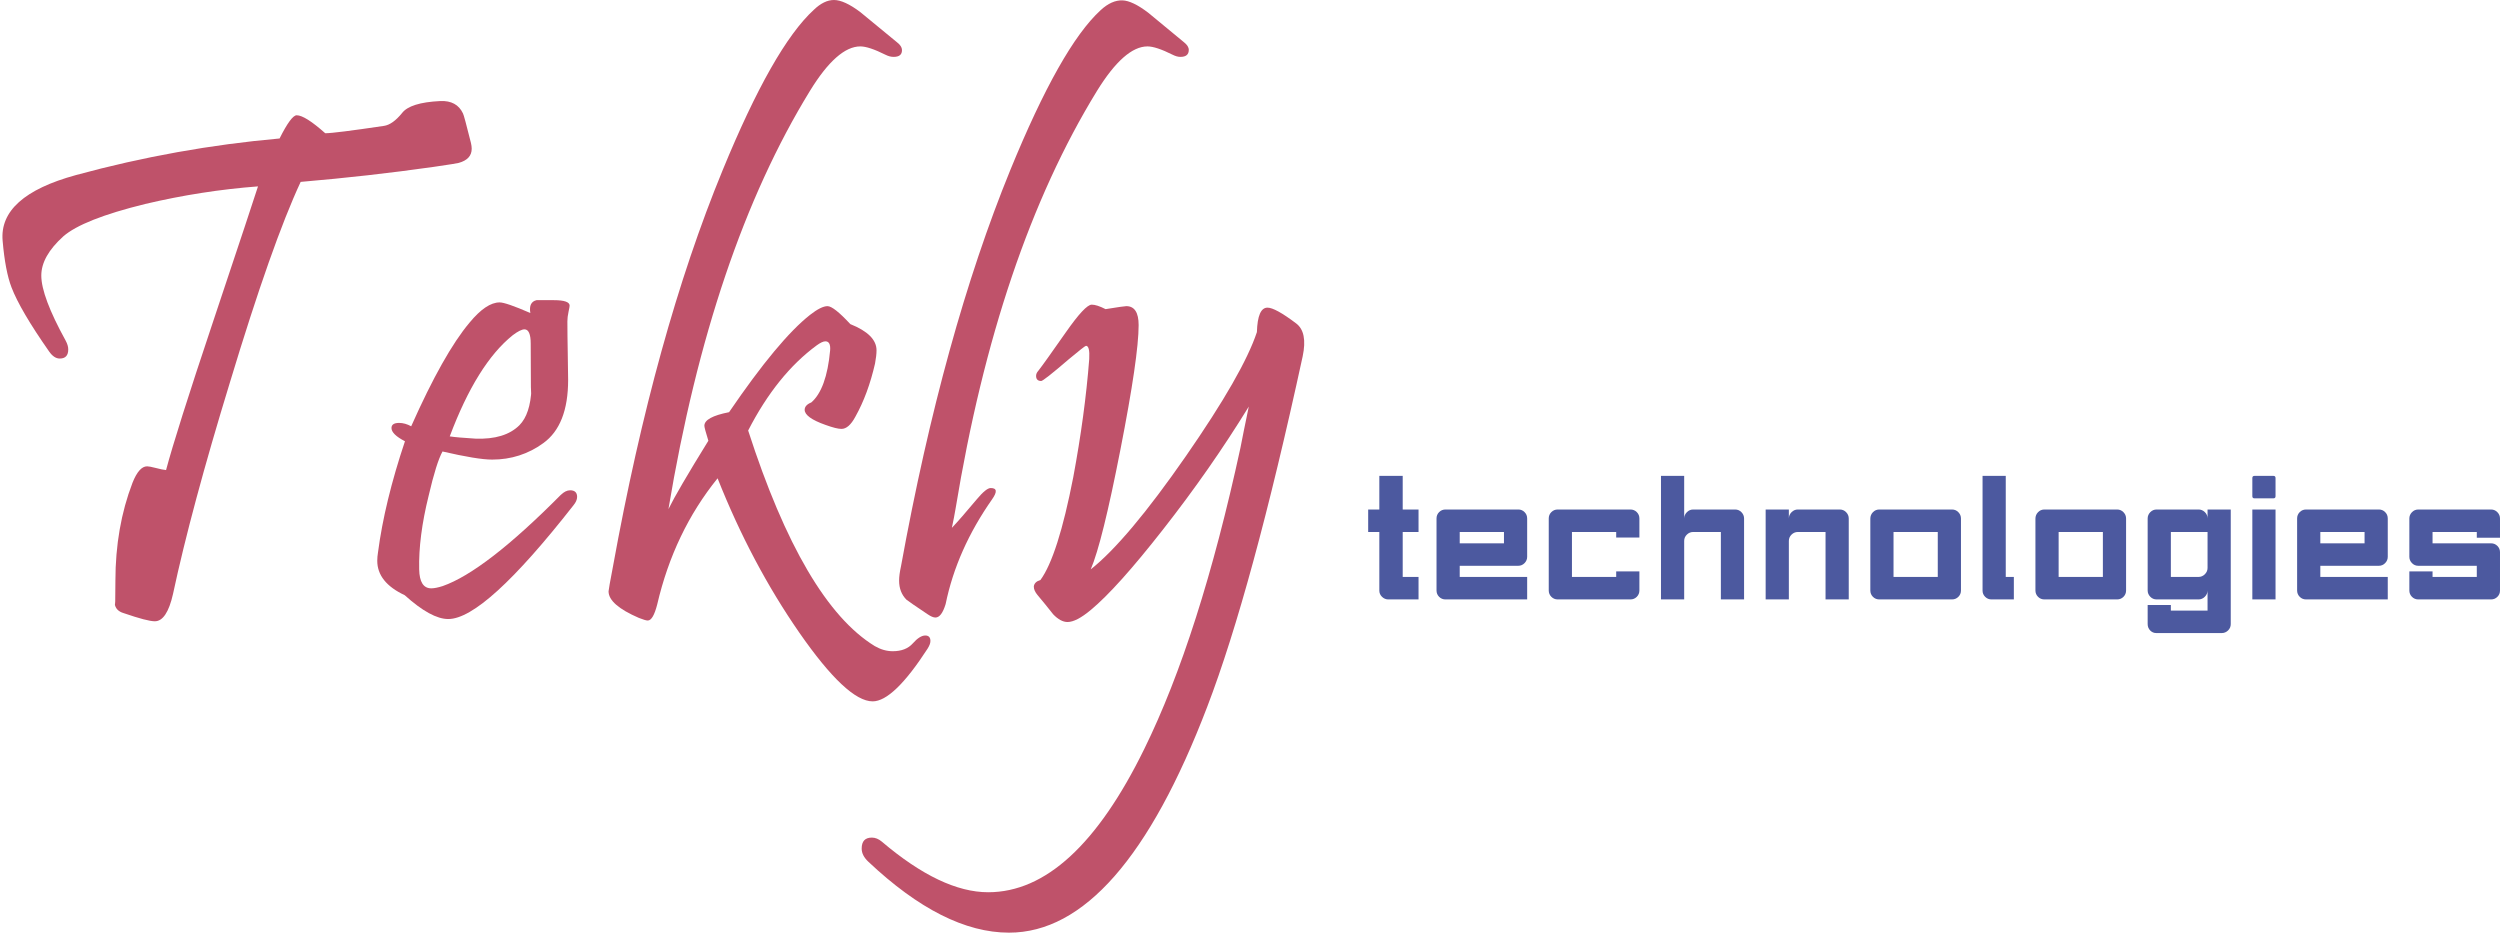
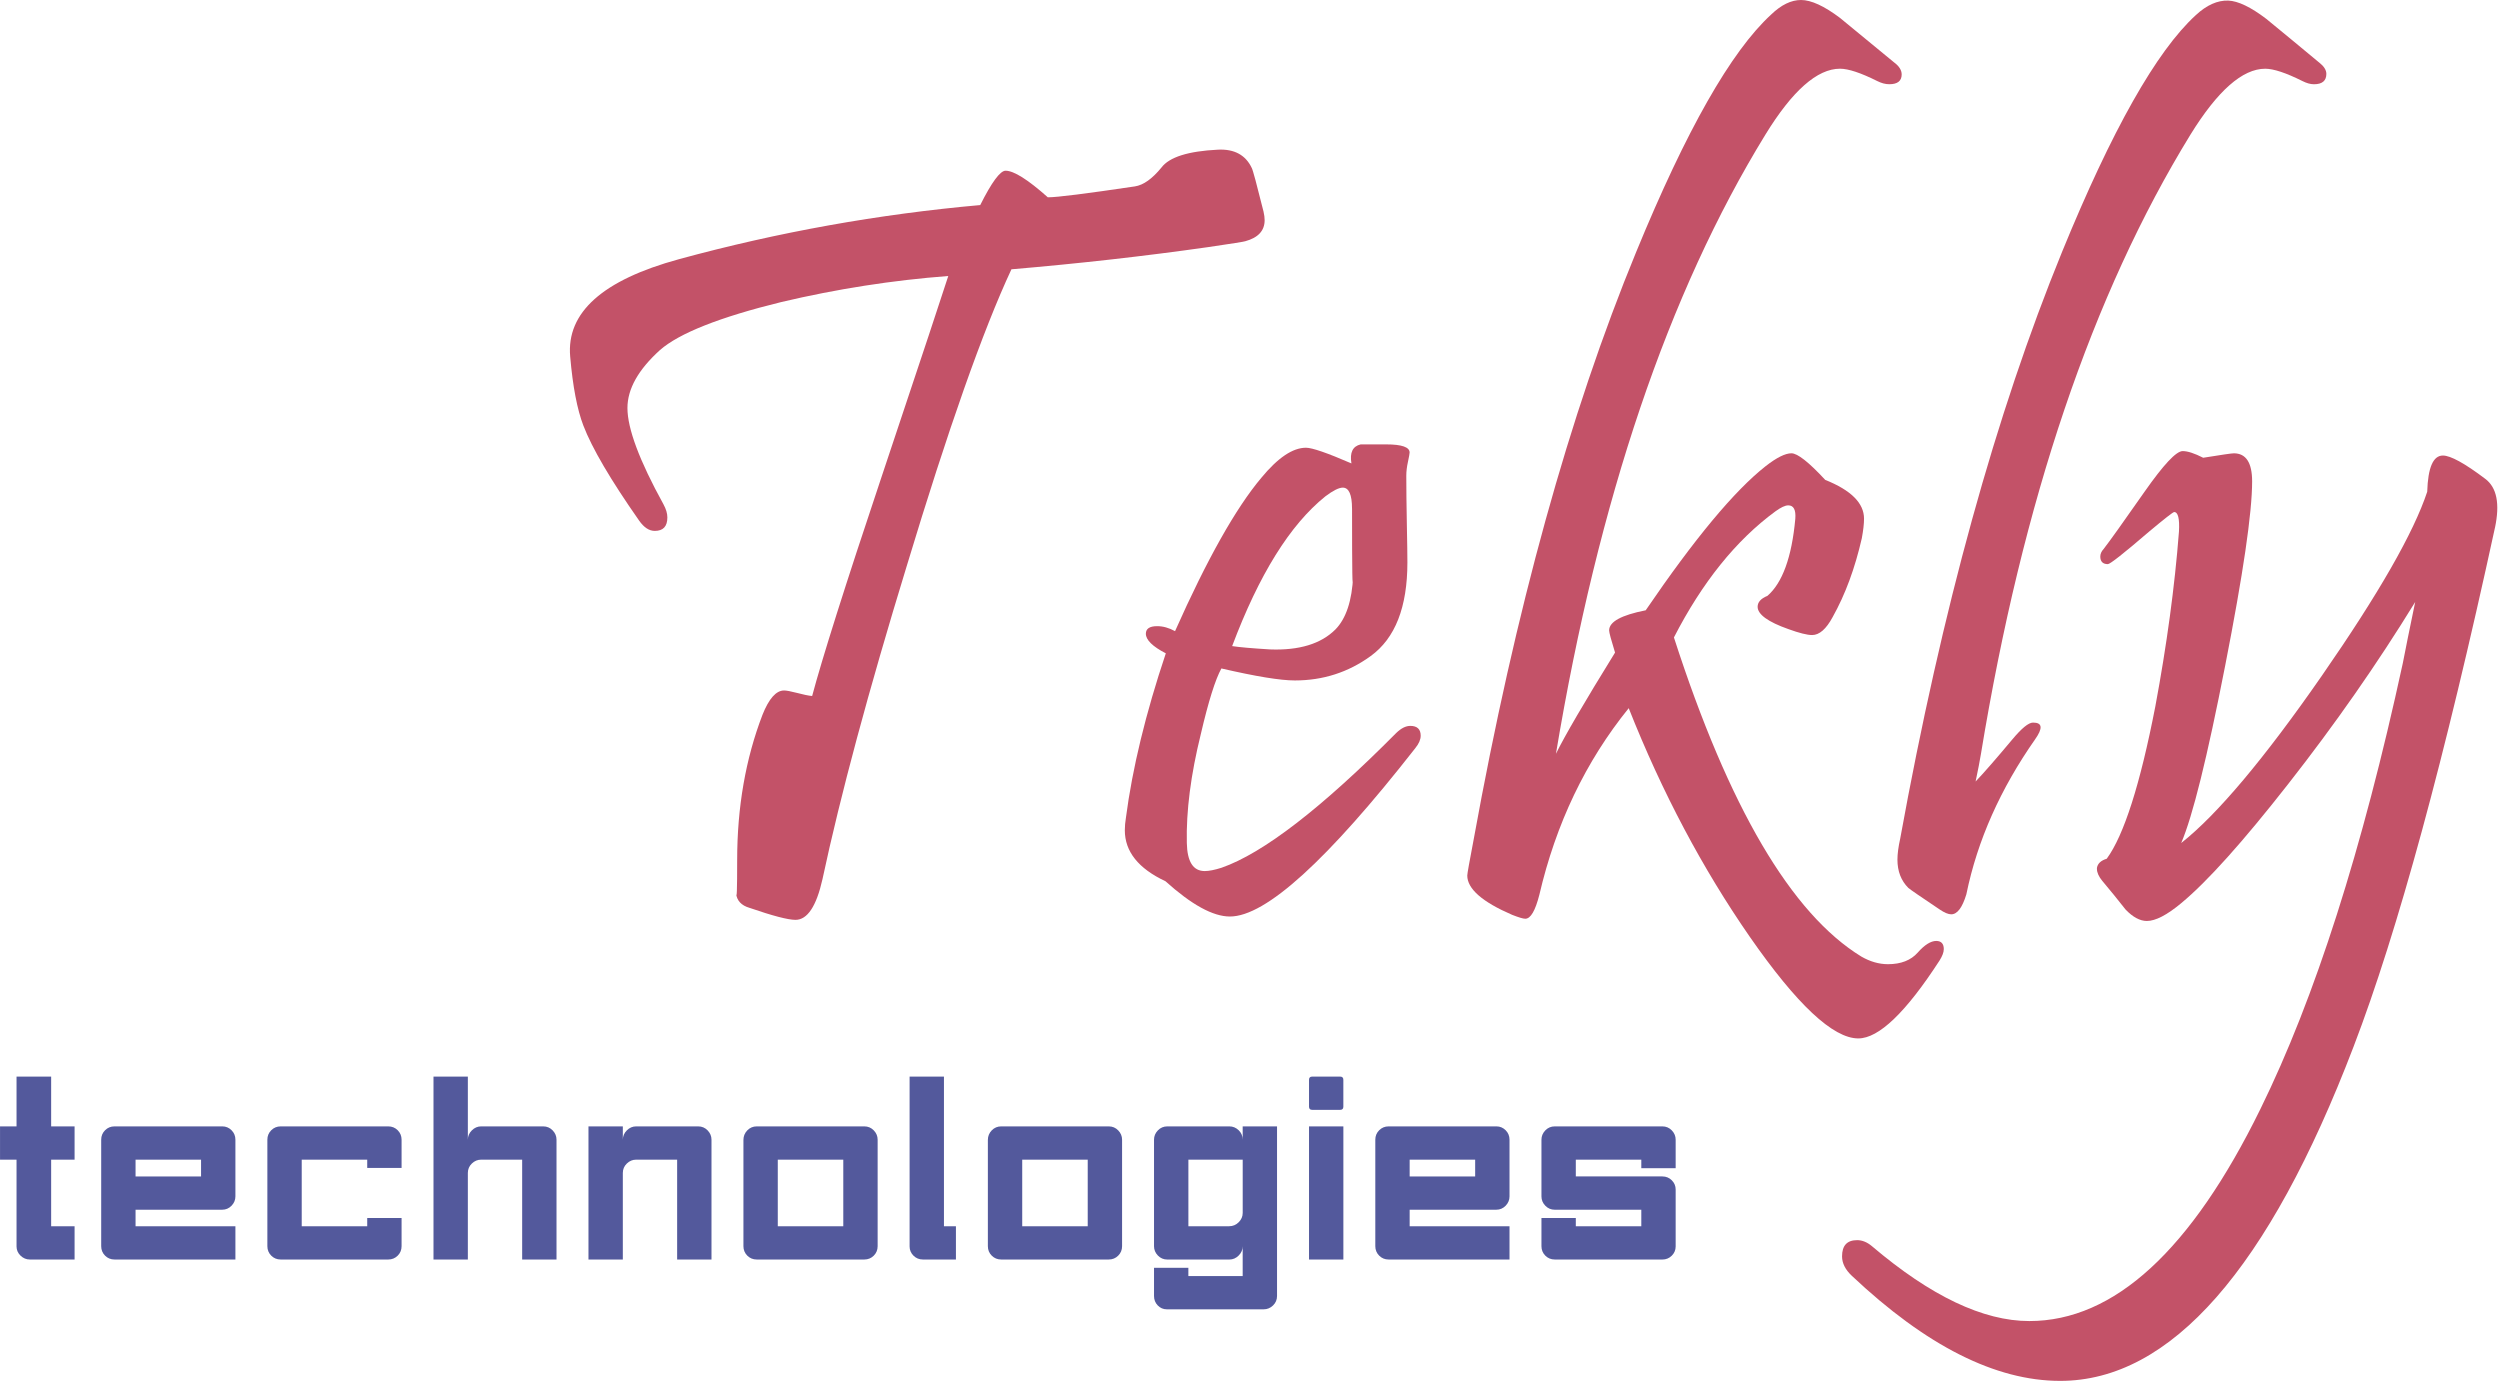
- <svg xmlns="http://www.w3.org/2000/svg" xml:space="preserve" width="164.621mm" height="61.414mm" version="1.1" style="shape-rendering:geometricPrecision; text-rendering:geometricPrecision; image-rendering:optimizeQuality; fill-rule:evenodd; clip-rule:evenodd" viewBox="0 0 15951.13 5950.81">
+ <svg xmlns="http://www.w3.org/2000/svg" xml:space="preserve" width="45.67mm" height="25.226mm" version="1.1" style="shape-rendering:geometricPrecision; text-rendering:geometricPrecision; image-rendering:optimizeQuality; fill-rule:evenodd; clip-rule:evenodd" viewBox="0 0 1137.38 628.25">
  <defs>
    <style type="text/css">
   
-     .fil1 {fill:#4C599F;fill-rule:nonzero}
-     .fil0 {fill:#BF526A;fill-rule:nonzero}
+     .fil1 {fill:#53599C;fill-rule:nonzero}
+     .fil0 {fill:#C35268;fill-rule:nonzero}
   
  </style>
  </defs>
  <g id="Слой_x0020_1">
-     <g id="_2236654563616">
-       <path class="fil0" d="M3004.86 912.2c3.18,13.54 4.78,26.27 4.78,36.62 0,45.38 -27.87,75.62 -83.58,90.74 -3.19,1.59 -56.52,10.35 -160.79,25.47 -274.61,39 -557.19,70.84 -846.93,95.52 -122.58,262.68 -273.02,689.32 -451.32,1279.16 -164.77,538.08 -285.77,987.82 -362.97,1349.2 -26.27,117 -65.27,175.11 -116.22,175.11 -32.63,0 -98.7,-17.51 -198.2,-51.73 -35.82,-10.35 -54.92,-31.84 -58.11,-62.89 3.19,31.05 4.78,-15.92 4.78,-142.49 0,-229.25 36.62,-437.8 109.05,-626.44 27.87,-70.05 58.9,-105.06 93.14,-105.06 9.55,0 27.86,3.18 54.92,10.35 27.06,7.16 49.35,11.94 66.06,13.53 42.19,-158.4 140.9,-472.02 297.7,-940.06 176.71,-528.54 273.02,-819.07 288.94,-870.02 -240.39,18.3 -479.98,55.72 -719.57,112.23 -265.86,65.27 -440.19,134.52 -522.97,206.96 -93.13,84.37 -140.09,167.16 -140.09,249.93 0,88.36 51.73,226.86 155.22,414.72 11.14,20.7 16.71,39 16.71,56.51 0,39.01 -18.31,58.11 -54.13,58.11 -24.68,0 -46.97,-15.13 -67.66,-44.57 -122.58,-175.12 -202.98,-312.03 -240.39,-409.94 -26.27,-68.45 -45.37,-167.16 -56.51,-296.9 -16.71,-189.45 139.3,-329.54 468.83,-419.49 429.04,-117 861.26,-194.22 1298.26,-233.22 49.35,-98.71 85.97,-148.06 109.05,-148.06 35.82,0 96.31,38.21 182.28,114.63 40.6,0 165.57,-15.92 374.91,-46.97 37.41,-5.57 75.62,-33.43 114.63,-81.19 34.22,-45.38 115.41,-70.84 244.36,-77.22 70.05,-3.18 118.6,23.09 144.87,78.81 4.78,7.96 21.49,70.84 50.95,188.65z" />
-       <path id="1" class="fil0" d="M3659.16 3223.76c-378.88,483.96 -644.75,725.95 -799.17,725.95 -73.22,0 -165.57,-50.95 -277.8,-152.04 -117.01,-54.92 -175.11,-128.15 -175.11,-219.69 0,-17.51 1.59,-35.02 4.77,-54.13 27.87,-213.33 85.17,-449.73 171.94,-708.43 -57.31,-29.46 -85.97,-58.11 -85.97,-84.38 0,-21.49 15.92,-32.63 48.55,-32.63 25.46,0 50.94,7.16 77.21,21.49 137.71,-309.64 261.88,-530.13 371.72,-660.67 71.65,-86.77 135.33,-129.75 192.63,-129.75 26.27,0 91.55,22.29 195.82,67.66 -7.96,-46.97 5.57,-74.03 39.8,-81.98 1.6,0 38.22,0 109.85,0 67.66,0 101.09,11.94 101.09,35.02 0,4.78 -2.39,17.51 -7.16,39.8 -4.78,21.49 -7.17,42.18 -7.17,60.49 0,55.72 0.79,124.97 2.39,207.76 1.59,81.98 2.38,137.7 2.38,165.57 0,192.63 -52.54,327.15 -158.41,403.56 -96.31,70.05 -205.36,105.07 -326.35,105.07 -63.68,0 -168.75,-17.52 -316.81,-51.74 -26.27,47.76 -55.72,141.68 -88.35,281.78 -43.78,176.71 -63.68,333.52 -60.49,470.42 1.59,80.39 27.06,120.99 77.21,120.99 18.3,0 42.19,-4.78 72.43,-14.33 179.9,-62.88 431.43,-257.1 753.01,-581.07 20.7,-19.9 40.6,-30.25 60.49,-30.25 29.46,0 44.58,14.33 44.58,42.19 0,16.71 -7.96,35.03 -23.09,53.33zm-273.02 -1031.61c0,-60.49 -13.53,-90.74 -39.8,-90.74 -16.71,0 -42.19,12.74 -74.82,37.41 -152.82,122.58 -286.55,338.3 -401.97,645.55 31.05,4.78 85.17,9.55 163.17,14.33 125.77,4.78 219.69,-23.88 281.78,-85.97 46.17,-46.97 71.64,-124.18 76.41,-230.85 -3.18,78.81 -4.78,-17.51 -4.78,-289.74z" />
-       <path id="2" class="fil0" d="M5918.18 4139.14c-144.87,223.68 -261.88,335.91 -350.23,335.91 -109.06,0 -265.07,-146.47 -468.05,-438.59 -202.98,-292.93 -377.29,-620.87 -521.37,-984.64 -185.47,229.25 -313.62,497.49 -385.26,804.74 -17.51,68.46 -37.41,102.68 -60.49,102.68 -9.55,0 -27.87,-5.57 -56.52,-16.71 -128.95,-55.72 -193.42,-112.23 -193.42,-169.54 0,-7.96 9.55,-60.5 27.86,-156.82 179.1,-987.82 412.32,-1831.57 700.47,-2531.24 214.92,-522.97 408.34,-863.66 581.07,-1022.05 43.79,-42.19 86.77,-62.89 128.96,-62.89 42.98,0 99.49,25.47 167.95,77.21 77.21,63.68 155.22,128.15 233.22,191.84 21.49,15.92 32.64,33.43 32.64,51.74 0,27.86 -17.52,42.19 -53.33,42.19 -17.52,0 -34.23,-4.78 -51.74,-13.54 -71.64,-35.82 -124.97,-53.33 -160.79,-53.33 -97.9,0 -205.36,94.73 -321.58,284.17 -418.69,682.17 -719.58,1571.29 -902.66,2668.16 37.41,-76.42 121.79,-221.29 254.72,-436.21 -16.71,-54.13 -25.47,-86.76 -25.47,-95.52 0,-37.41 52.54,-66.06 157.6,-86.76 210.15,-308.04 382.08,-515 516.6,-620.87 47.76,-37.41 85.17,-55.72 111.44,-55.72 26.27,0 74.82,38.21 145.66,114.62 111.44,44.57 167.16,100.3 167.16,167.16 0,22.3 -3.18,50.15 -9.55,84.38 -29.45,128.95 -70.84,241.98 -125.76,339.89 -27.86,51.73 -57.31,77.21 -88.36,77.21 -21.49,0 -55.72,-8.76 -101.89,-25.47 -88.35,-31.05 -132.92,-63.68 -132.92,-96.31 0,-19.89 14.32,-35.81 42.18,-46.96 64.47,-55.72 105.07,-166.37 120.2,-331.93 3.18,-39.01 -7.16,-58.11 -30.25,-58.11 -13.53,0 -31.84,8.75 -54.92,25.46 -170.34,124.98 -316.01,306.46 -437.8,543.67 236.41,732.31 506.25,1190.8 807.93,1375.47 37.41,21.49 75.62,32.63 114.63,32.63 55.72,0 98.7,-16.71 128.15,-50.14 29.46,-33.44 56.52,-50.15 79.6,-50.15 21.49,0 32.63,11.94 32.63,35.03 0,14.32 -6.37,30.24 -18.3,49.35z" />
-       <path id="3" class="fil0" d="M7554.72 269.84c19.9,15.92 30.25,31.84 30.25,48.55 0,29.46 -17.51,44.58 -53.33,44.58 -15.92,0 -31.84,-4.78 -49.35,-13.54 -71.65,-35.82 -124.98,-53.33 -160.79,-53.33 -97.91,0 -205.37,94.73 -322.37,284.17 -422.67,688.53 -723.56,1577.65 -902.66,2668.16 -4.78,30.24 -12.73,69.25 -23.08,119.4 35.81,-37.41 88.35,-97.9 158.4,-181.49 40.6,-48.55 70.05,-72.44 89.15,-72.44 40.59,0 42.98,23.88 8.76,72.44 -148.85,212.53 -248.35,434.61 -296.11,667.84 -17.51,57.3 -39,85.97 -65.27,85.97 -12.73,0 -29.45,-7.17 -49.35,-20.7 -79.6,-53.33 -124.98,-84.38 -135.32,-93.13 -31.05,-31.05 -46.97,-71.65 -46.97,-121.79 0,-24.68 3.98,-54.92 11.94,-90.74 179.9,-989.42 413.12,-1832.36 697.28,-2528.06 214.92,-525.35 406.75,-865.24 576.3,-1020.46 46.97,-43.78 93.92,-64.47 140.09,-62.89 42.19,1.6 97.11,27.87 163.98,78.81 75.62,62.09 152.03,124.97 228.44,188.65z" />
-       <path id="4" class="fil0" d="M8311.71 2273.35c-216.5,996.58 -419.48,1741.62 -608.93,2235.93 -366.95,960.76 -788.82,1441.53 -1264.82,1441.53 -278.6,0 -577.89,-151.24 -897.87,-452.91 -27.87,-26.27 -42.19,-54.13 -42.19,-83.58 0,-46.97 21.49,-70.05 65.27,-70.05 21.49,0 42.98,8.76 62.89,25.47 253.92,215.71 479.98,323.17 678.97,323.17 365.37,0 697.29,-304.86 995.78,-913.79 234.82,-477.6 439.39,-1117.57 613.71,-1921.52 11.14,-57.31 28.65,-145.67 53.33,-263.48 -163.17,265.86 -345.46,526.95 -547.64,784.85 -195.02,249.15 -347.85,419.48 -460.08,512.62 -62.09,51.73 -111.44,77.21 -148.85,77.21 -29.46,0 -60.49,-16.71 -91.54,-49.35 -32.63,-41.39 -66.06,-82.79 -100.3,-123.38 -15.13,-18.31 -23.08,-35.82 -23.08,-51.74 0,-0.79 0,-2.38 0,-3.98 3.18,-19.1 16.71,-31.83 42.19,-39.8 74.03,-101.09 144.07,-319.99 209.34,-655.89 49.35,-265.07 83.57,-515.81 101.89,-753.8 3.18,-56.52 -3.98,-84.38 -20.7,-84.38 -4.78,0 -41.39,28.65 -109.05,85.17 -108.26,93.13 -167.17,139.3 -176.71,139.3 -21.49,0 -32.63,-11.14 -32.63,-32.63 0,-11.14 4.77,-22.29 14.32,-32.63 26.27,-33.43 84.38,-115.42 175.92,-245.96 81.98,-117.01 136.91,-175.92 164.77,-175.92 21.49,0 50.94,9.55 88.35,28.65 78.81,-12.73 122.58,-19.1 132.14,-19.1 52.54,0 78.81,40.59 78.81,120.98 0,135.33 -39.01,400.38 -116.22,794.4 -77.21,394.8 -140.09,649.52 -189.44,764.14 155.22,-122.57 358.2,-363.77 607.34,-722.76 242.77,-350.23 394.02,-613.7 452.92,-791.21 3.18,-104.28 25.46,-156.01 67.65,-156.01 32.63,0 93.93,33.43 182.28,100.29 50.15,37.41 63.68,107.46 42.19,210.15z" />
-       <path class="fil1" d="M8949.91 3036.28l0 214.59 100.99 0 0 143.45 -100.99 0 0 286.89 100.99 0 0 143.45 -192.79 0c-15.3,0 -28.69,-5.54 -40.16,-16.64 -11.47,-11.09 -17.21,-24.29 -17.21,-39.59l0 -374.11 -71.15 0 0 -143.45 71.15 0 0 -214.59 149.18 0z" />
-       <path id="1" class="fil1" d="M9165.65 3308.25c0,-16.07 5.55,-29.64 16.64,-40.74 11.09,-11.09 24.68,-16.65 40.74,-16.65l464.75 0c15.3,0 28.5,5.55 39.59,16.65 11.09,11.09 16.64,24.67 16.64,40.74l0 244.43c0,15.3 -5.54,28.69 -16.64,40.16 -11.09,11.47 -24.67,17.21 -40.74,17.21l-372.95 0 0 71.15 430.33 0 0 143.45 -520.98 0c-16.07,0 -29.65,-5.54 -40.74,-16.64 -11.08,-11.09 -16.64,-24.68 -16.64,-40.74l0 -459.02zm148.04 86.06l0 72.3 282.3 0 0 -72.3 -282.3 0z" />
-       <path id="2" class="fil1" d="M9881.72 3308.25c0,-16.07 5.55,-29.64 16.64,-40.74 11.09,-11.09 24.68,-16.65 40.74,-16.65l463.61 0c16.07,0 29.64,5.55 40.74,16.65 11.09,11.09 16.64,24.67 16.64,40.74l0 121.64 -148.03 0 0 -35.58 -282.3 0 0 286.89 282.3 0 0 -35.57 148.03 0 0 121.63c0,16.07 -5.54,29.65 -16.64,40.74 -11.09,11.09 -24.67,16.64 -40.74,16.64l-463.61 0c-16.07,0 -29.65,-5.54 -40.74,-16.64 -11.08,-11.09 -16.64,-24.68 -16.64,-40.74l0 -459.02z" />
-       <path id="3" class="fil1" d="M10745.84 3824.65l-148.04 0 0 -788.37 148.04 0 0 271.97c0,-15.3 5.74,-28.69 17.21,-40.16 11.48,-11.47 24.86,-17.22 40.16,-17.22l267.39 0c16.07,0 29.64,5.75 40.74,17.22 11.09,11.47 16.64,24.86 16.64,40.16l0 516.4 -148.03 0 0 -430.34 -176.73 0c-15.3,0 -28.68,5.55 -40.16,16.65 -11.47,11.08 -17.21,24.67 -17.21,40.74l0 372.95z" />
-       <path id="4" class="fil1" d="M11413.71 3824.65l-148.04 0 0 -573.78 148.04 0 0 57.38c0,-15.3 5.74,-28.69 17.21,-40.16 11.48,-11.47 24.86,-17.22 40.16,-17.22l267.39 0c16.07,0 29.64,5.75 40.74,17.22 11.09,11.47 16.64,24.86 16.64,40.16l0 516.4 -148.03 0 0 -430.34 -176.73 0c-15.3,0 -28.68,5.55 -40.16,16.65 -11.47,11.08 -17.21,24.67 -17.21,40.74l0 372.95z" />
-       <path id="5" class="fil1" d="M12363.89 3394.31l-282.3 0 0 286.89 282.3 0 0 -286.89zm148.03 372.95c0,16.07 -5.54,29.65 -16.64,40.74 -11.09,11.09 -24.67,16.64 -40.74,16.64l-463.61 0c-16.07,0 -29.65,-5.54 -40.74,-16.64 -11.08,-11.09 -16.64,-24.68 -16.64,-40.74l0 -457.87c0,-16.07 5.55,-29.83 16.64,-41.31 11.09,-11.47 24.68,-17.22 40.74,-17.22l463.61 0c16.07,0 29.64,5.75 40.74,17.22 11.09,11.47 16.64,24.86 16.64,40.16l0 459.02z" />
-       <path id="6" class="fil1" d="M12797.66 3036.28l0 644.92 51.64 0 0 143.45 -142.29 0c-16.07,0 -29.65,-5.54 -40.74,-16.64 -11.08,-11.09 -16.64,-24.29 -16.64,-39.59l0 -732.14 148.04 0z" />
-       <path id="7" class="fil1" d="M13417.34 3394.31l-282.3 0 0 286.89 282.3 0 0 -286.89zm148.03 372.95c0,16.07 -5.54,29.65 -16.64,40.74 -11.09,11.09 -24.67,16.64 -40.74,16.64l-463.61 0c-16.07,0 -29.65,-5.54 -40.74,-16.64 -11.08,-11.09 -16.64,-24.68 -16.64,-40.74l0 -457.87c0,-16.07 5.55,-29.83 16.64,-41.31 11.09,-11.47 24.68,-17.22 40.74,-17.22l463.61 0c16.07,0 29.64,5.75 40.74,17.22 11.09,11.47 16.64,24.86 16.64,40.16l0 459.02z" />
-       <path id="8" class="fil1" d="M14026.69 3681.2c16.07,0 29.83,-5.74 41.31,-17.21 11.48,-11.48 17.22,-24.86 17.22,-40.16l0 -229.52 -234.1 0 0 286.89 175.58 0zm-268.53 358.04c-15.3,0 -28.3,-5.55 -39.02,-16.65 -10.71,-11.08 -16.07,-24.67 -16.07,-40.74l0 -121.64 148.04 0 0 35.58 234.1 0 0 -128.53c0,15.31 -5.74,28.69 -17.22,40.17 -11.47,11.47 -24.86,17.21 -40.16,17.21l-267.38 0c-16.07,0 -29.65,-5.74 -40.74,-17.21 -11.08,-11.48 -16.64,-24.86 -16.64,-40.17l0 -459.02c0,-15.3 5.55,-28.69 16.64,-40.16 11.09,-11.47 24.68,-17.22 40.74,-17.22l267.38 0c15.3,0 28.69,5.55 40.16,16.65 11.48,11.09 17.22,24.67 17.22,40.74l0 -57.38 148.03 0 0 730.99c0,16.07 -5.74,29.65 -17.21,40.74 -11.47,11.09 -24.86,16.65 -40.16,16.65l-417.71 0z" />
-       <path id="9" class="fil1" d="M14370.95 3050.05c0,-9.18 4.59,-13.77 13.77,-13.77l120.5 0c9.18,0 13.77,4.59 13.77,13.77l0 115.91c0,9.18 -4.59,13.77 -13.77,13.77l-120.5 0c-9.18,0 -13.77,-4.59 -13.77,-13.77l0 -115.91zm148.04 774.6l-148.04 0 0 -573.78 148.04 0 0 573.78z" />
-       <path id="10" class="fil1" d="M14656.69 3308.25c0,-16.07 5.55,-29.64 16.64,-40.74 11.09,-11.09 24.68,-16.65 40.74,-16.65l464.75 0c15.3,0 28.5,5.55 39.59,16.65 11.09,11.09 16.64,24.67 16.64,40.74l0 244.43c0,15.3 -5.54,28.69 -16.64,40.16 -11.09,11.47 -24.67,17.21 -40.74,17.21l-372.95 0 0 71.15 430.33 0 0 143.45 -520.98 0c-16.07,0 -29.65,-5.54 -40.74,-16.64 -11.08,-11.09 -16.64,-24.68 -16.64,-40.74l0 -459.02zm148.04 86.06l0 72.3 282.3 0 0 -72.3 -282.3 0z" />
-       <path id="11" class="fil1" d="M15430.15 3824.65c-16.07,0 -29.65,-5.54 -40.74,-16.64 -11.08,-11.09 -16.64,-24.68 -16.64,-40.74l0 -121.63 148.04 0 0 35.57 282.3 0 0 -71.15 -372.95 0c-16.07,0 -29.65,-5.74 -40.74,-17.21 -11.08,-11.47 -16.64,-24.86 -16.64,-40.16l0 -244.43c0,-15.3 5.55,-28.69 16.64,-40.16 11.09,-11.47 24.68,-17.22 40.74,-17.22l90.66 0 372.95 0c16.07,0 29.64,5.75 40.74,17.22 11.09,11.47 16.64,24.86 16.64,40.16l0 122.79 -148.03 0 0 -36.72 -282.3 0 0 72.3 372.95 0c16.07,0 29.64,5.54 40.74,16.64 11.09,11.09 16.64,24.29 16.64,39.59l0 245.57c0,15.3 -5.54,28.5 -16.64,39.59 -11.09,11.09 -24.67,16.64 -40.74,16.64l-463.61 0z" />
+     <g id="_1773765149968">
+       <path class="fil0" d="M574.85 96.3c0.34,1.43 0.5,2.77 0.5,3.87 0,4.79 -2.94,7.98 -8.82,9.58 -0.34,0.17 -5.97,1.09 -16.97,2.69 -28.99,4.12 -58.82,7.48 -89.41,10.08 -12.94,27.73 -28.82,72.77 -47.65,135.05 -17.39,56.81 -30.17,104.29 -38.32,142.44 -2.77,12.35 -6.89,18.49 -12.27,18.49 -3.44,0 -10.42,-1.85 -20.92,-5.46 -3.78,-1.09 -5.8,-3.36 -6.13,-6.64 0.34,3.28 0.51,-1.68 0.51,-15.04 0,-24.2 3.87,-46.22 11.51,-66.13 2.94,-7.4 6.22,-11.09 9.83,-11.09 1.01,0 2.94,0.34 5.8,1.09 2.86,0.76 5.21,1.26 6.97,1.43 4.46,-16.72 14.88,-49.83 31.43,-99.24 18.66,-55.8 28.82,-86.47 30.51,-91.85 -25.38,1.93 -50.67,5.88 -75.97,11.85 -28.07,6.89 -46.47,14.2 -55.21,21.85 -9.83,8.91 -14.79,17.65 -14.79,26.39 0,9.33 5.46,23.95 16.39,43.78 1.18,2.18 1.77,4.12 1.77,5.97 0,4.12 -1.93,6.13 -5.72,6.13 -2.61,0 -4.96,-1.6 -7.14,-4.71 -12.94,-18.49 -21.43,-32.94 -25.38,-43.28 -2.77,-7.23 -4.79,-17.65 -5.97,-31.34 -1.77,-20 14.71,-34.79 49.5,-44.29 45.29,-12.35 90.92,-20.5 137.06,-24.62 5.21,-10.42 9.08,-15.63 11.51,-15.63 3.78,0 10.17,4.03 19.24,12.1 4.29,0 17.48,-1.68 39.58,-4.96 3.95,-0.59 7.98,-3.53 12.1,-8.57 3.61,-4.79 12.19,-7.48 25.8,-8.15 7.39,-0.34 12.52,2.44 15.29,8.32 0.51,0.84 2.27,7.48 5.38,19.92z" />
+       <path id="1" class="fil0" d="M643.93 340.34c-40,51.09 -68.07,76.64 -84.37,76.64 -7.73,0 -17.48,-5.38 -29.33,-16.05 -12.35,-5.8 -18.49,-13.53 -18.49,-23.19 0,-1.85 0.17,-3.7 0.5,-5.71 2.94,-22.52 8.99,-47.48 18.15,-74.79 -6.05,-3.11 -9.08,-6.13 -9.08,-8.91 0,-2.27 1.68,-3.45 5.13,-3.45 2.69,0 5.38,0.76 8.15,2.27 14.54,-32.69 27.65,-55.97 39.24,-69.75 7.56,-9.16 14.29,-13.7 20.34,-13.7 2.77,0 9.66,2.35 20.67,7.14 -0.84,-4.96 0.59,-7.82 4.2,-8.66 0.17,0 4.03,0 11.6,0 7.14,0 10.67,1.26 10.67,3.7 0,0.5 -0.25,1.85 -0.75,4.2 -0.51,2.27 -0.76,4.45 -0.76,6.39 0,5.88 0.08,13.19 0.25,21.93 0.17,8.66 0.25,14.54 0.25,17.48 0,20.34 -5.55,34.54 -16.72,42.61 -10.17,7.39 -21.68,11.09 -34.46,11.09 -6.72,0 -17.81,-1.85 -33.45,-5.46 -2.77,5.04 -5.88,14.96 -9.33,29.75 -4.62,18.66 -6.72,35.21 -6.39,49.66 0.17,8.49 2.86,12.77 8.15,12.77 1.93,0 4.45,-0.5 7.65,-1.51 18.99,-6.64 45.55,-27.14 79.5,-61.34 2.18,-2.1 4.29,-3.2 6.39,-3.2 3.11,0 4.71,1.51 4.71,4.46 0,1.76 -0.84,3.7 -2.44,5.63zm-28.82 -108.91c0,-6.39 -1.43,-9.58 -4.2,-9.58 -1.76,0 -4.45,1.34 -7.9,3.95 -16.14,12.94 -30.25,35.72 -42.44,68.15 3.27,0.51 8.99,1.01 17.23,1.51 13.28,0.5 23.19,-2.52 29.75,-9.08 4.87,-4.96 7.56,-13.11 8.07,-24.37 -0.34,8.32 -0.5,-1.85 -0.5,-30.59z" />
+       <path id="2" class="fil0" d="M882.42 436.98c-15.3,23.61 -27.65,35.46 -36.98,35.46 -11.51,0 -27.99,-15.46 -49.41,-46.3 -21.43,-30.92 -39.83,-65.55 -55.04,-103.95 -19.58,24.2 -33.11,52.52 -40.67,84.96 -1.85,7.23 -3.95,10.84 -6.39,10.84 -1.01,0 -2.94,-0.59 -5.97,-1.77 -13.62,-5.88 -20.42,-11.85 -20.42,-17.9 0,-0.84 1.01,-6.39 2.94,-16.55 18.91,-104.29 43.53,-193.37 73.95,-267.23 22.69,-55.21 43.11,-91.18 61.34,-107.9 4.62,-4.46 9.16,-6.64 13.62,-6.64 4.54,0 10.5,2.69 17.73,8.15 8.15,6.72 16.39,13.53 24.62,20.25 2.27,1.68 3.44,3.53 3.44,5.46 0,2.94 -1.85,4.46 -5.63,4.46 -1.85,0 -3.61,-0.51 -5.46,-1.43 -7.56,-3.78 -13.19,-5.63 -16.97,-5.63 -10.34,0 -21.68,10 -33.95,30 -44.2,72.02 -75.97,165.88 -95.29,281.69 3.95,-8.07 12.86,-23.36 26.89,-46.05 -1.77,-5.71 -2.69,-9.16 -2.69,-10.08 0,-3.95 5.55,-6.97 16.64,-9.16 22.18,-32.52 40.34,-54.37 54.54,-65.55 5.04,-3.95 8.99,-5.88 11.76,-5.88 2.77,0 7.9,4.03 15.38,12.1 11.76,4.7 17.65,10.59 17.65,17.65 0,2.35 -0.34,5.29 -1.01,8.91 -3.11,13.61 -7.48,25.54 -13.28,35.88 -2.94,5.46 -6.05,8.15 -9.33,8.15 -2.27,0 -5.88,-0.92 -10.76,-2.69 -9.33,-3.28 -14.03,-6.72 -14.03,-10.17 0,-2.1 1.51,-3.78 4.45,-4.96 6.81,-5.88 11.09,-17.56 12.69,-35.04 0.33,-4.12 -0.76,-6.14 -3.2,-6.14 -1.43,0 -3.36,0.93 -5.8,2.69 -17.98,13.19 -33.36,32.35 -46.22,57.4 24.96,77.31 53.45,125.72 85.3,145.21 3.95,2.27 7.98,3.45 12.1,3.45 5.88,0 10.42,-1.77 13.53,-5.29 3.11,-3.53 5.97,-5.29 8.4,-5.29 2.27,0 3.45,1.26 3.45,3.7 0,1.51 -0.67,3.19 -1.93,5.21z" />
+       <path id="3" class="fil0" d="M1055.19 28.49c2.1,1.68 3.2,3.36 3.2,5.13 0,3.11 -1.85,4.71 -5.63,4.71 -1.68,0 -3.36,-0.51 -5.21,-1.43 -7.56,-3.78 -13.19,-5.63 -16.97,-5.63 -10.34,0 -21.68,10 -34.03,30 -44.62,72.69 -76.39,166.56 -95.3,281.69 -0.5,3.19 -1.34,7.31 -2.44,12.6 3.78,-3.95 9.33,-10.34 16.72,-19.16 4.29,-5.13 7.39,-7.65 9.41,-7.65 4.29,0 4.54,2.52 0.92,7.65 -15.71,22.44 -26.22,45.88 -31.26,70.5 -1.85,6.05 -4.12,9.08 -6.89,9.08 -1.34,0 -3.11,-0.76 -5.21,-2.18 -8.4,-5.63 -13.19,-8.91 -14.29,-9.83 -3.28,-3.28 -4.96,-7.56 -4.96,-12.86 0,-2.61 0.42,-5.8 1.26,-9.58 18.99,-104.45 43.61,-193.45 73.62,-266.89 22.69,-55.46 42.94,-91.34 60.84,-107.73 4.96,-4.62 9.92,-6.81 14.79,-6.64 4.45,0.17 10.25,2.94 17.31,8.32 7.98,6.55 16.05,13.19 24.12,19.92z" />
+       <path id="4" class="fil0" d="M1135.11 240.01c-22.86,105.21 -44.29,183.87 -64.29,236.05 -38.74,101.43 -83.28,152.19 -133.53,152.19 -29.41,0 -61.01,-15.97 -94.79,-47.81 -2.94,-2.77 -4.45,-5.72 -4.45,-8.82 0,-4.96 2.27,-7.4 6.89,-7.4 2.27,0 4.54,0.93 6.64,2.69 26.81,22.77 50.67,34.12 71.68,34.12 38.57,0 73.62,-32.19 105.13,-96.47 24.79,-50.42 46.39,-117.99 64.79,-202.86 1.18,-6.05 3.03,-15.38 5.63,-27.82 -17.23,28.07 -36.47,55.63 -57.82,82.86 -20.59,26.3 -36.72,44.29 -48.57,54.12 -6.55,5.46 -11.76,8.15 -15.71,8.15 -3.11,0 -6.39,-1.77 -9.67,-5.21 -3.44,-4.37 -6.97,-8.74 -10.59,-13.03 -1.6,-1.94 -2.44,-3.78 -2.44,-5.46 0,-0.08 0,-0.25 0,-0.42 0.34,-2.02 1.77,-3.36 4.46,-4.2 7.82,-10.67 15.21,-33.78 22.1,-69.24 5.21,-27.98 8.82,-54.45 10.76,-79.58 0.34,-5.97 -0.42,-8.91 -2.18,-8.91 -0.51,0 -4.37,3.03 -11.51,8.99 -11.43,9.83 -17.65,14.71 -18.66,14.71 -2.27,0 -3.44,-1.18 -3.44,-3.45 0,-1.18 0.5,-2.35 1.51,-3.44 2.77,-3.53 8.91,-12.19 18.57,-25.97 8.66,-12.35 14.45,-18.57 17.4,-18.57 2.27,0 5.38,1.01 9.33,3.03 8.32,-1.34 12.94,-2.02 13.95,-2.02 5.55,0 8.32,4.29 8.32,12.77 0,14.29 -4.12,42.27 -12.27,83.87 -8.15,41.68 -14.79,68.57 -20,80.67 16.39,-12.94 37.82,-38.4 64.12,-76.3 25.63,-36.98 41.6,-64.79 47.81,-83.53 0.34,-11.01 2.69,-16.47 7.14,-16.47 3.45,0 9.92,3.53 19.25,10.59 5.29,3.95 6.72,11.35 4.45,22.19z" />
+       <path class="fil1" d="M23.26 489.81l0 22.65 10.66 0 0 15.14 -10.66 0 0 30.29 10.66 0 0 15.14 -20.35 0c-1.62,0 -3.03,-0.59 -4.24,-1.76 -1.21,-1.17 -1.82,-2.57 -1.82,-4.18l0 -39.49 -7.51 0 0 -15.14 7.51 0 0 -22.65 15.75 0z" />
+       <path id="1" class="fil1" d="M46.03 518.52c0,-1.7 0.59,-3.13 1.76,-4.3 1.17,-1.17 2.61,-1.76 4.3,-1.76l49.06 0c1.61,0 3.01,0.59 4.18,1.76 1.17,1.17 1.76,2.61 1.76,4.3l0 25.8c0,1.61 -0.59,3.03 -1.76,4.24 -1.17,1.21 -2.61,1.82 -4.3,1.82l-39.37 0 0 7.51 45.43 0 0 15.14 -55 0c-1.7,0 -3.13,-0.59 -4.3,-1.76 -1.17,-1.17 -1.76,-2.61 -1.76,-4.3l0 -48.46zm15.63 9.09l0 7.63 29.8 0 0 -7.63 -29.8 0z" />
+       <path id="2" class="fil1" d="M121.63 518.52c0,-1.7 0.59,-3.13 1.76,-4.3 1.17,-1.17 2.61,-1.76 4.3,-1.76l48.94 0c1.7,0 3.13,0.59 4.3,1.76 1.17,1.17 1.76,2.61 1.76,4.3l0 12.84 -15.63 0 0 -3.76 -29.8 0 0 30.29 29.8 0 0 -3.76 15.63 0 0 12.84c0,1.7 -0.59,3.13 -1.76,4.3 -1.17,1.17 -2.61,1.76 -4.3,1.76l-48.94 0c-1.7,0 -3.13,-0.59 -4.3,-1.76 -1.17,-1.17 -1.76,-2.61 -1.76,-4.3l0 -48.46z" />
+       <path id="3" class="fil1" d="M212.84 573.03l-15.63 0 0 -83.22 15.63 0 0 28.71c0,-1.61 0.61,-3.03 1.82,-4.24 1.21,-1.21 2.62,-1.82 4.24,-1.82l28.22 0c1.7,0 3.13,0.61 4.3,1.82 1.17,1.21 1.76,2.62 1.76,4.24l0 54.51 -15.63 0 0 -45.43 -18.65 0c-1.62,0 -3.03,0.59 -4.24,1.76 -1.21,1.17 -1.82,2.6 -1.82,4.3l0 39.37z" />
+       <path id="4" class="fil1" d="M283.35 573.03l-15.63 0 0 -60.57 15.63 0 0 6.06c0,-1.61 0.61,-3.03 1.82,-4.24 1.21,-1.21 2.62,-1.82 4.24,-1.82l28.22 0c1.7,0 3.13,0.61 4.3,1.82 1.17,1.21 1.76,2.62 1.76,4.24l0 54.51 -15.63 0 0 -45.43 -18.65 0c-1.62,0 -3.03,0.59 -4.24,1.76 -1.21,1.17 -1.82,2.6 -1.82,4.3l0 39.37z" />
+       <path id="5" class="fil1" d="M383.65 527.6l-29.8 0 0 30.29 29.8 0 0 -30.29zm15.63 39.37c0,1.7 -0.59,3.13 -1.76,4.3 -1.17,1.17 -2.61,1.76 -4.3,1.76l-48.94 0c-1.7,0 -3.13,-0.59 -4.3,-1.76 -1.17,-1.17 -1.76,-2.61 -1.76,-4.3l0 -48.33c0,-1.7 0.59,-3.15 1.76,-4.36 1.17,-1.21 2.61,-1.82 4.3,-1.82l48.94 0c1.7,0 3.13,0.61 4.3,1.82 1.17,1.21 1.76,2.62 1.76,4.24l0 48.46z" />
+       <path id="6" class="fil1" d="M429.45 489.81l0 68.08 5.45 0 0 15.14 -15.02 0c-1.7,0 -3.13,-0.59 -4.3,-1.76 -1.17,-1.17 -1.76,-2.57 -1.76,-4.18l0 -77.29 15.63 0z" />
+       <path id="7" class="fil1" d="M494.86 527.6l-29.8 0 0 30.29 29.8 0 0 -30.29zm15.63 39.37c0,1.7 -0.59,3.13 -1.76,4.3 -1.17,1.17 -2.61,1.76 -4.3,1.76l-48.94 0c-1.7,0 -3.13,-0.59 -4.3,-1.76 -1.17,-1.17 -1.76,-2.61 -1.76,-4.3l0 -48.33c0,-1.7 0.59,-3.15 1.76,-4.36 1.17,-1.21 2.61,-1.82 4.3,-1.82l48.94 0c1.7,0 3.13,0.61 4.3,1.82 1.17,1.21 1.76,2.62 1.76,4.24l0 48.46z" />
+       <path id="8" class="fil1" d="M559.19 557.89c1.7,0 3.15,-0.61 4.36,-1.82 1.21,-1.21 1.82,-2.62 1.82,-4.24l0 -24.23 -24.71 0 0 30.29 18.54 0zm-28.35 37.8c-1.61,0 -2.99,-0.59 -4.12,-1.76 -1.13,-1.17 -1.7,-2.61 -1.7,-4.3l0 -12.84 15.63 0 0 3.76 24.71 0 0 -13.57c0,1.61 -0.61,3.03 -1.82,4.24 -1.21,1.21 -2.62,1.82 -4.24,1.82l-28.22 0c-1.7,0 -3.13,-0.61 -4.3,-1.82 -1.17,-1.21 -1.76,-2.62 -1.76,-4.24l0 -48.46c0,-1.61 0.59,-3.03 1.76,-4.24 1.17,-1.21 2.61,-1.82 4.3,-1.82l28.22 0c1.62,0 3.03,0.59 4.24,1.76 1.21,1.17 1.82,2.61 1.82,4.3l0 -6.06 15.63 0 0 77.17c0,1.7 -0.61,3.13 -1.82,4.3 -1.21,1.17 -2.62,1.76 -4.24,1.76l-44.1 0z" />
+       <path id="9" class="fil1" d="M595.54 491.26c0,-0.97 0.48,-1.45 1.45,-1.45l12.72 0c0.97,0 1.45,0.49 1.45,1.45l0 12.23c0,0.97 -0.48,1.45 -1.45,1.45l-12.72 0c-0.97,0 -1.45,-0.48 -1.45,-1.45l0 -12.23zm15.63 81.77l-15.63 0 0 -60.57 15.63 0 0 60.57z" />
+       <path id="10" class="fil1" d="M625.7 518.52c0,-1.7 0.59,-3.13 1.76,-4.3 1.17,-1.17 2.61,-1.76 4.3,-1.76l49.06 0c1.61,0 3.01,0.59 4.18,1.76 1.17,1.17 1.76,2.61 1.76,4.3l0 25.8c0,1.61 -0.59,3.03 -1.76,4.24 -1.17,1.21 -2.61,1.82 -4.3,1.82l-39.37 0 0 7.51 45.43 0 0 15.14 -55 0c-1.7,0 -3.13,-0.59 -4.3,-1.76 -1.17,-1.17 -1.76,-2.61 -1.76,-4.3l0 -48.46zm15.63 9.09l0 7.63 29.8 0 0 -7.63 -29.8 0z" />
+       <path id="11" class="fil1" d="M707.35 573.03c-1.7,0 -3.13,-0.59 -4.3,-1.76 -1.17,-1.17 -1.76,-2.61 -1.76,-4.3l0 -12.84 15.63 0 0 3.76 29.8 0 0 -7.51 -39.37 0c-1.7,0 -3.13,-0.61 -4.3,-1.82 -1.17,-1.21 -1.76,-2.62 -1.76,-4.24l0 -25.8c0,-1.61 0.59,-3.03 1.76,-4.24 1.17,-1.21 2.61,-1.82 4.3,-1.82l9.57 0 39.37 0c1.7,0 3.13,0.61 4.3,1.82 1.17,1.21 1.76,2.62 1.76,4.24l0 12.96 -15.63 0 0 -3.88 -29.8 0 0 7.63 39.37 0c1.7,0 3.13,0.59 4.3,1.76 1.17,1.17 1.76,2.57 1.76,4.18l0 25.93c0,1.61 -0.59,3.01 -1.76,4.18 -1.17,1.17 -2.61,1.76 -4.3,1.76l-48.94 0z" />
    </g>
  </g>
</svg>
